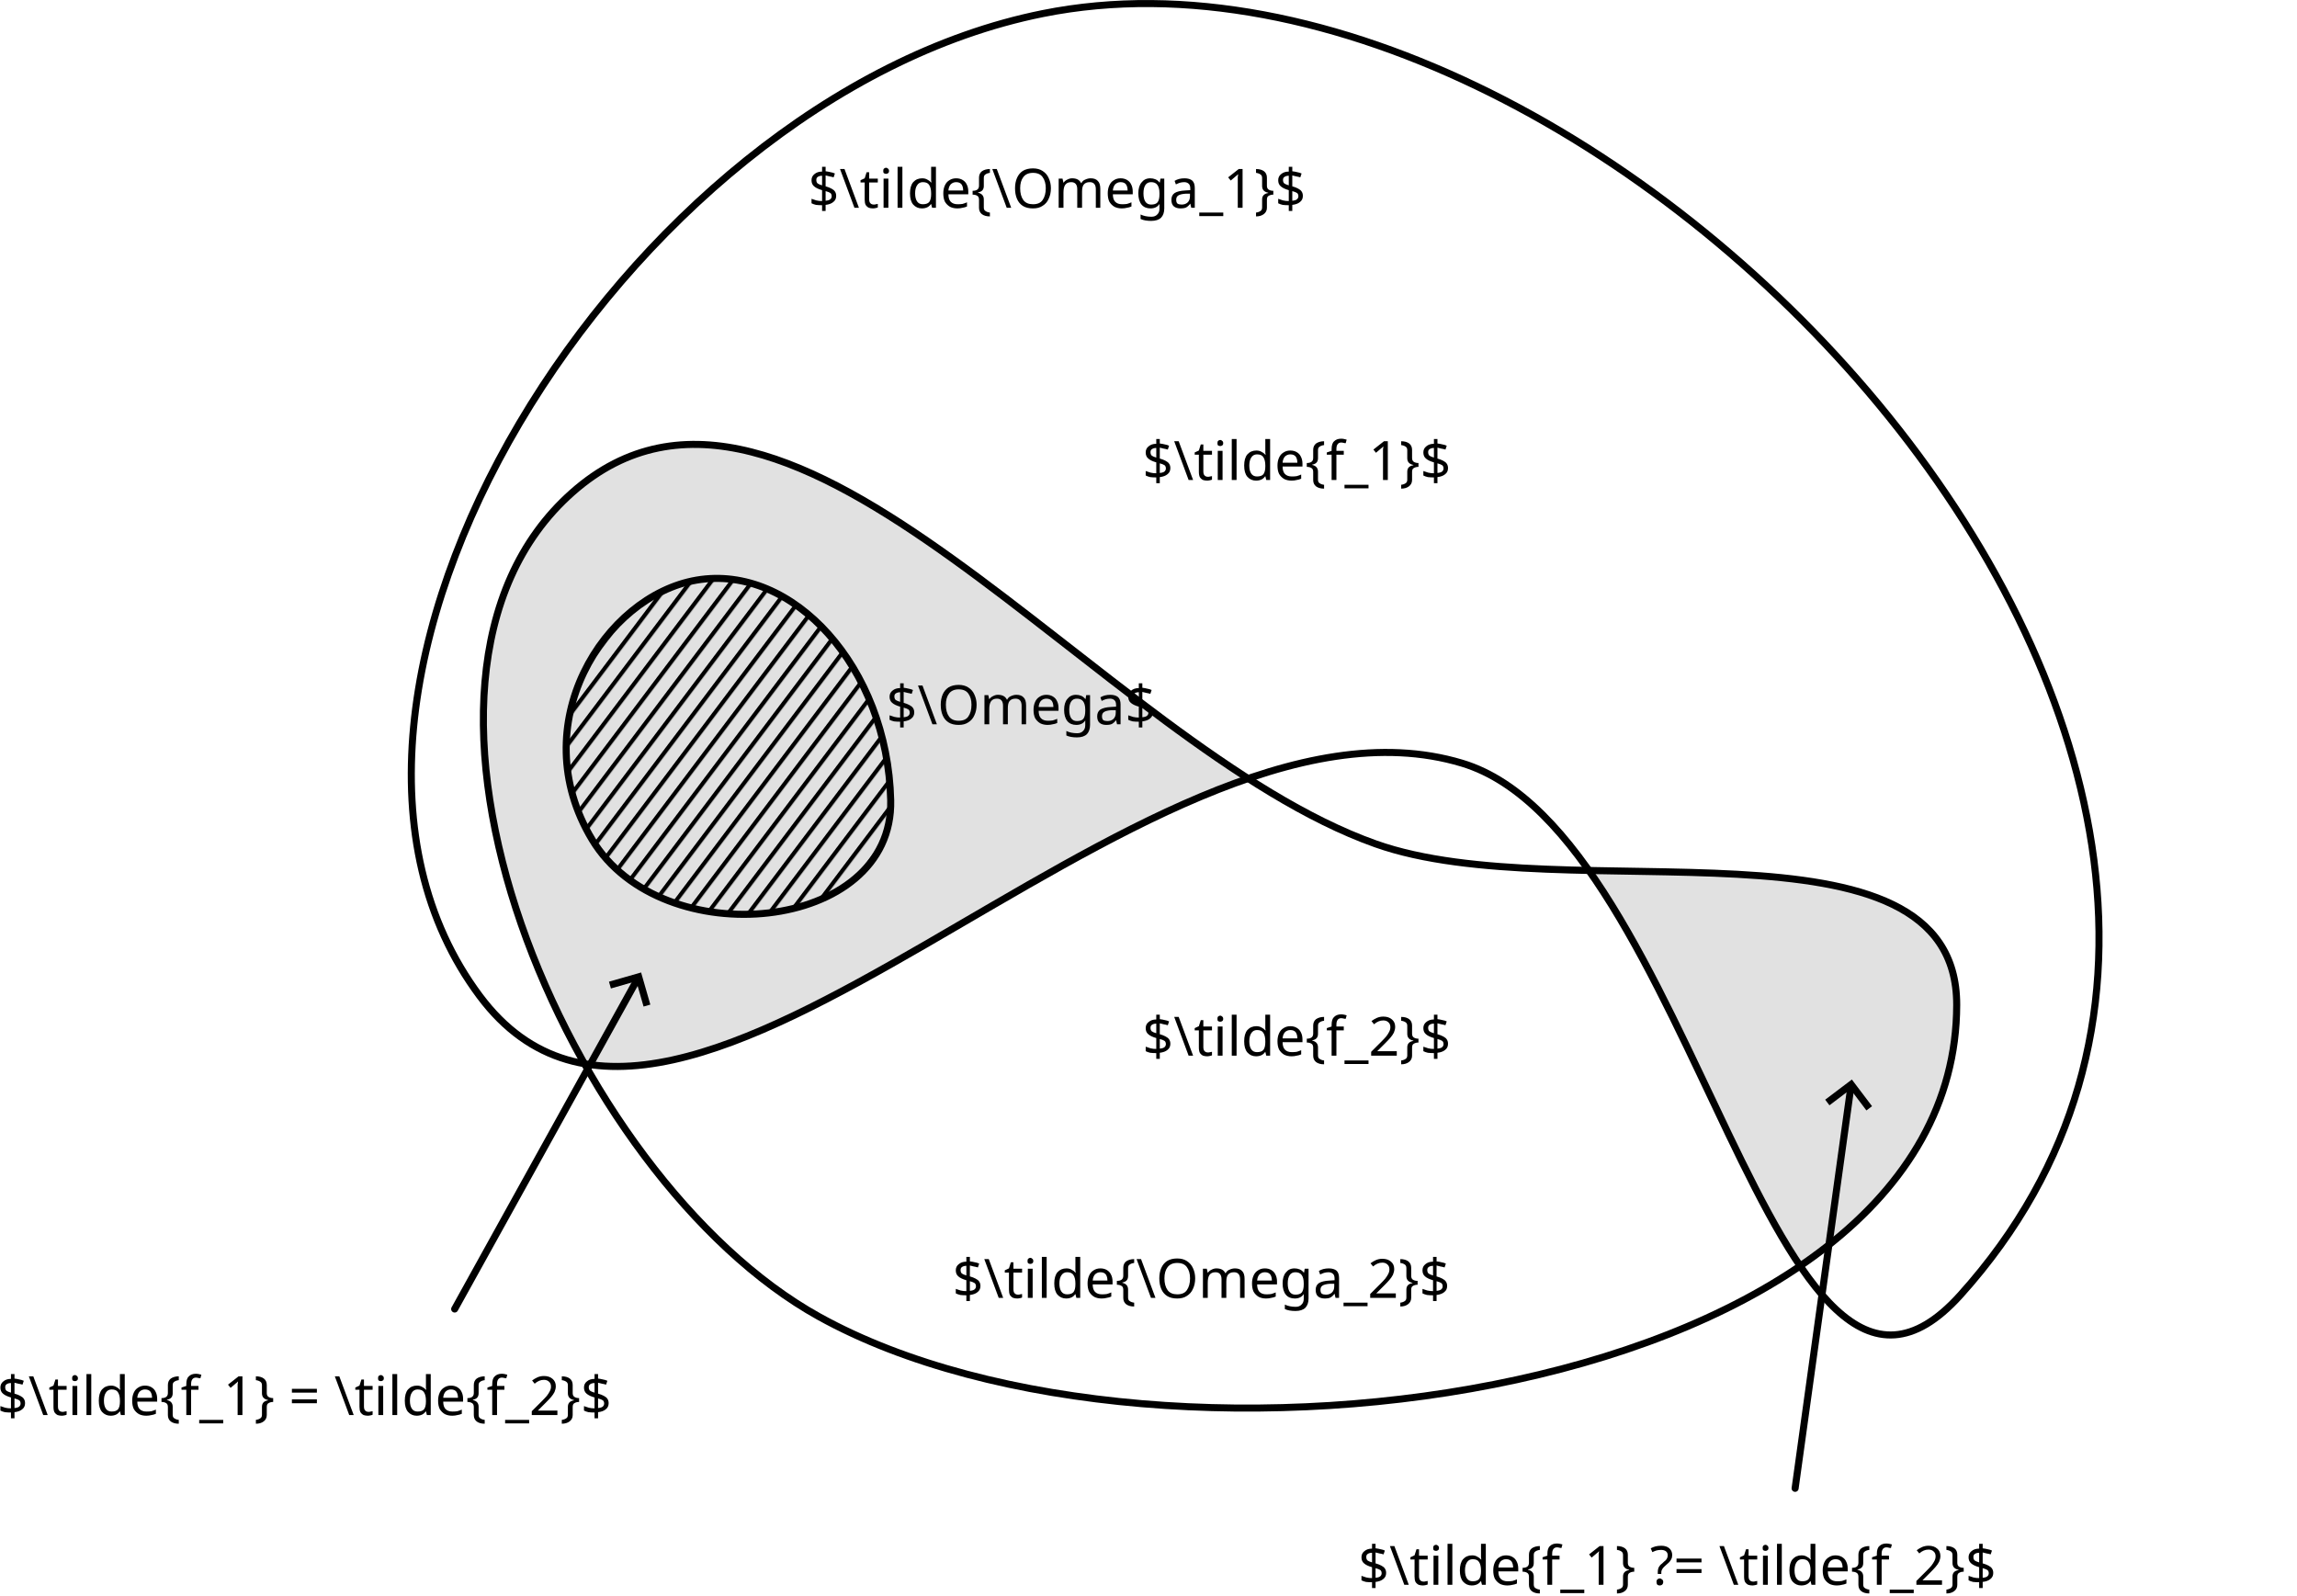
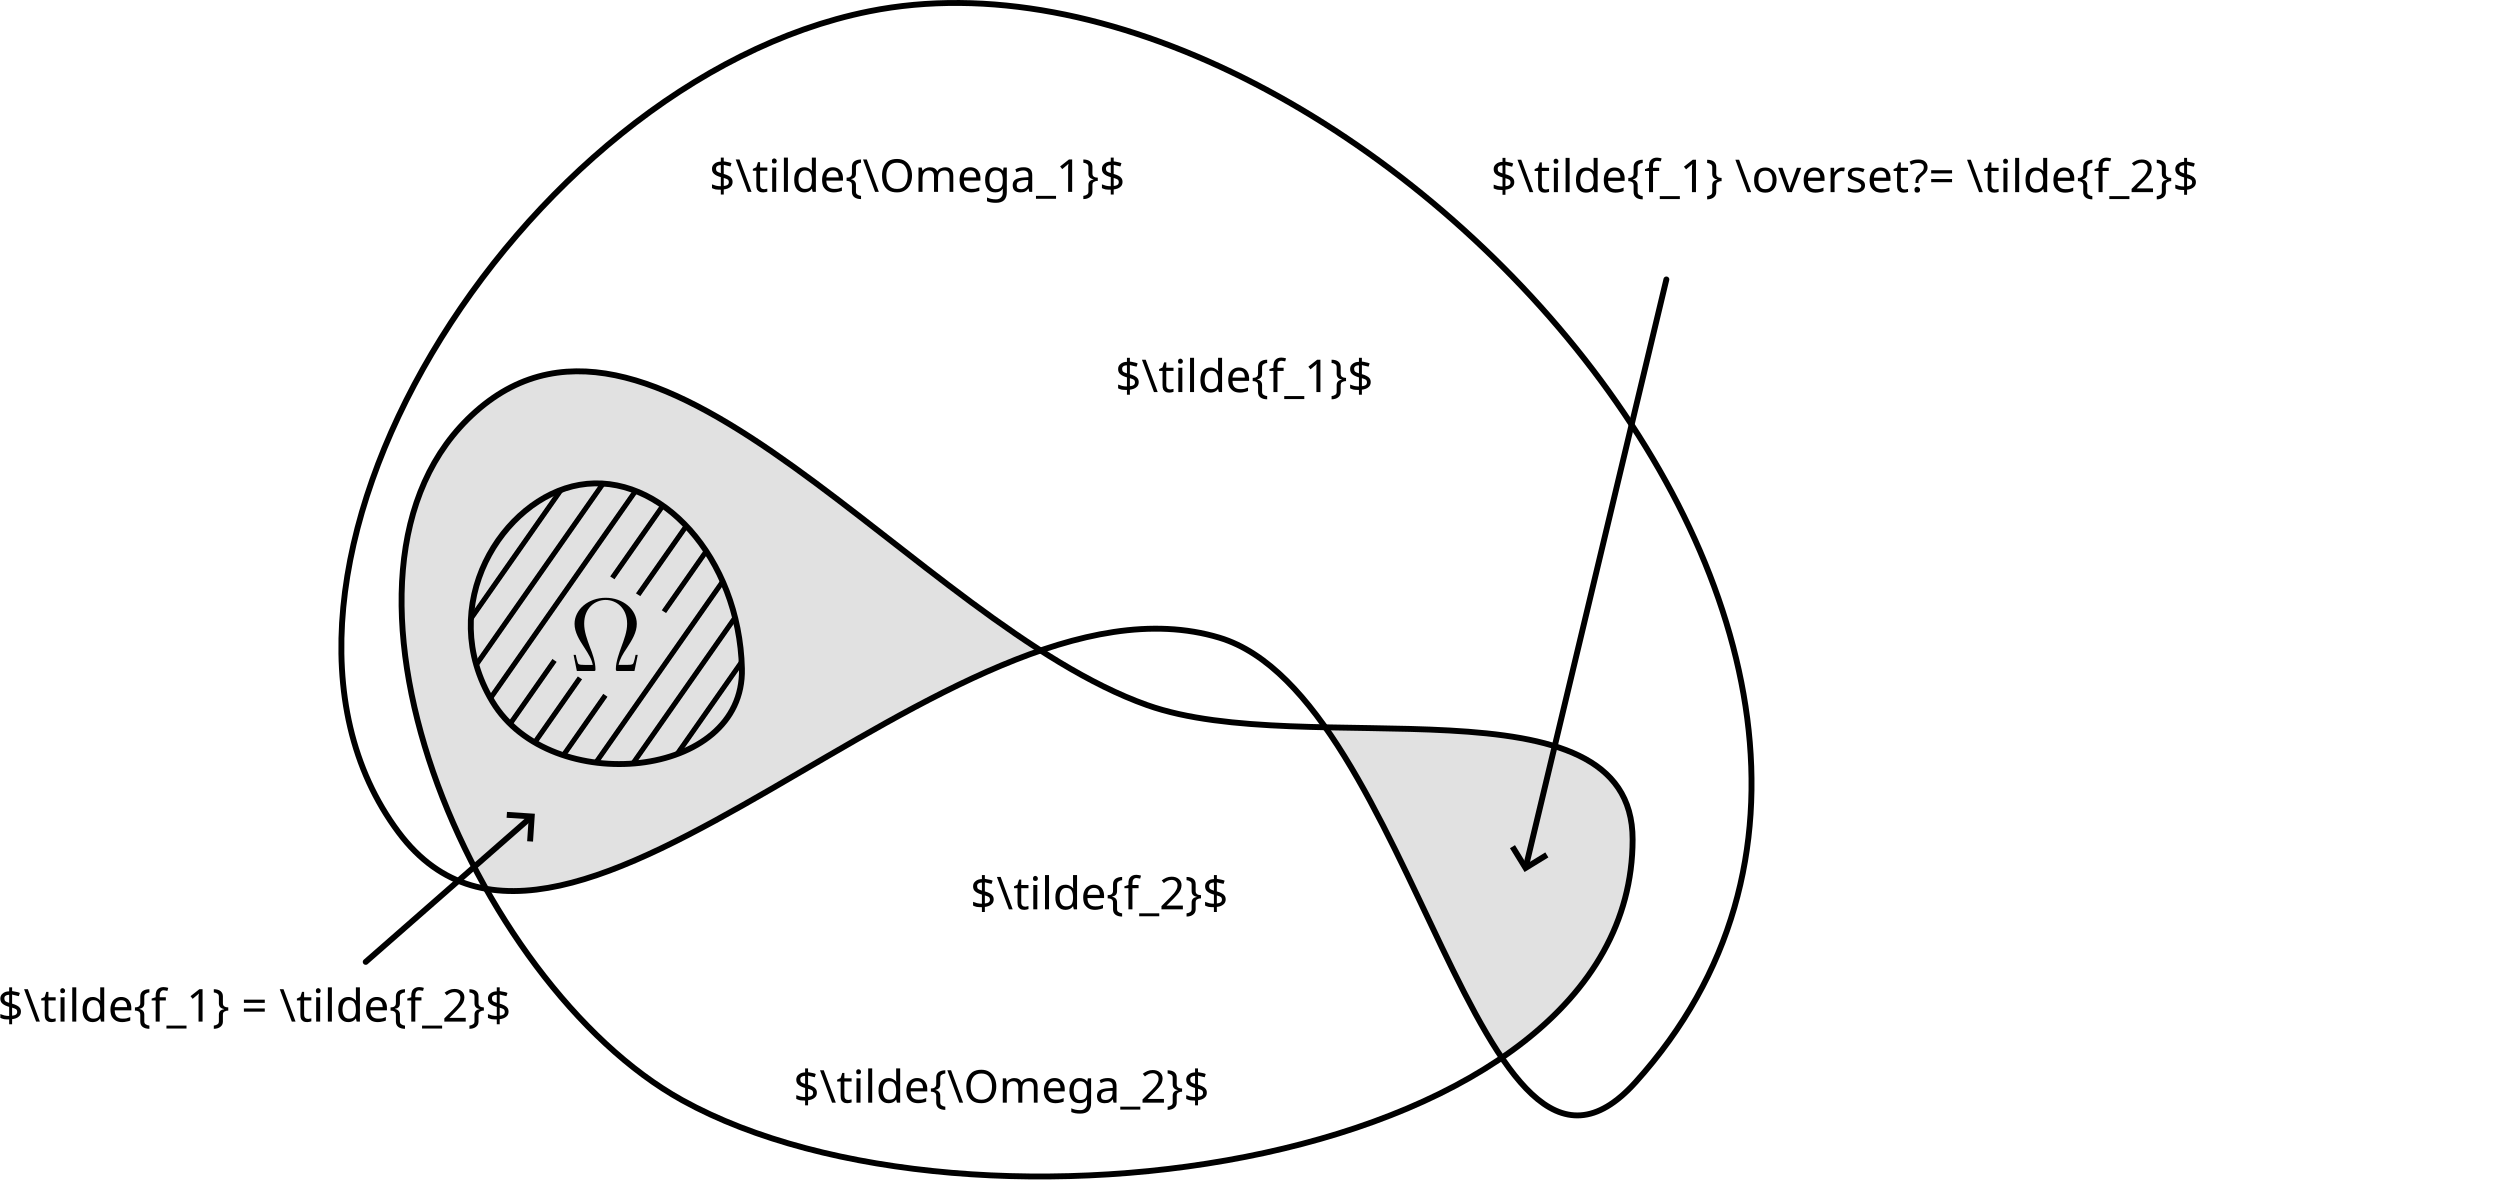
- <svg xmlns="http://www.w3.org/2000/svg" xmlns:xlink="http://www.w3.org/1999/xlink" width="112.07mm" height="77.852mm" version="1.1" viewBox="0 0 112.07 77.852" xml:space="preserve">
+ <svg xmlns="http://www.w3.org/2000/svg" xmlns:xlink="http://www.w3.org/1999/xlink" width="145.98mm" height="68.874mm" version="1.1" viewBox="0 0 145.98 68.874" xml:space="preserve">
  <defs>
+     <pattern id="pattern12" patternTransform="matrix(.24575 .17207 -.17207 .24575 0 0)" preserveAspectRatio="xMidYMid" xlink:href="#Strips1_5" />
+     <pattern id="Strips1_5" width="6" height="1" fill="#000000" patternTransform="translate(0) scale(2)" patternUnits="userSpaceOnUse" preserveAspectRatio="xMidYMid">
+       <rect y="-.5" width="1" height="2" />
+     </pattern>
    <marker id="ArrowWide" overflow="visible" markerHeight="1" markerWidth="1" orient="auto-start-reverse" preserveAspectRatio="xMidYMid" viewBox="0 0 1 1">
      <path transform="rotate(180 .125 0)" d="m3-3-3 3 3 3" fill="none" stroke="context-stroke" />
    </marker>
-     <pattern id="pattern11" patternTransform="matrix(.15973 .12036 -.12036 .15973 19.894 -.00019674)" preserveAspectRatio="xMidYMid" xlink:href="#Strips1_3" />
-     <pattern id="Strips1_3" width="4" height="1" fill="#000000" patternTransform="translate(0) scale(2)" patternUnits="userSpaceOnUse" preserveAspectRatio="xMidYMid">
-       <rect y="-.5" width="1" height="2" />
-     </pattern>
+     <g id="glyph-0-0">
+       <path d="m7.906-1.859h-0.25c-0.062 0.312-0.125 0.609-0.219 0.875-0.062 0.188-0.094 0.281-0.797 0.281h-0.938c0.141-0.672 0.484-1.25 0.984-1.984 0.562-0.875 1.109-1.75 1.109-2.734 0-1.656-1.578-3-3.578-3s-3.578 1.359-3.578 3c0 0.969 0.547 1.844 1.109 2.703 0.5 0.781 0.859 1.344 0.984 2.016h-0.938c-0.703 0-0.734-0.094-0.797-0.281-0.094-0.25-0.156-0.594-0.219-0.875h-0.25l0.375 1.859h1.859c0.266 0 0.281 0 0.281-0.219 0-0.844-0.375-1.891-0.625-2.5-0.344-0.938-0.672-1.812-0.672-2.719 0-1.844 1.281-2.734 2.469-2.734s2.469 0.891 2.469 2.734c0 0.906-0.344 1.797-0.672 2.688-0.203 0.578-0.625 1.672-0.625 2.516 0 0.234 0.031 0.234 0.297 0.234h1.844z" />
+     </g>
+     <clipPath id="clipPath14">
+       <path d="m34.761 32.996-3.404 4.769 4.846 3.324 3.444-4.89z" display="none" fill="#f9a30d" style="paint-order:markers stroke fill" />
+       <path class="powerclip" d="m22.453 23.047h26.178v26.734h-26.178zm12.308 9.948-3.404 4.769 4.846 3.324 3.444-4.89z" fill="#f9a30d" style="paint-order:markers stroke fill" />
+     </clipPath>
  </defs>
-   <path d="m60.897 37.982c-11.702-7.497-23.925-21.97-32.978-13.952-6.757 5.984-4.875 18.16 0.597 27.868 8.466 1.49 20.983-10.006 32.381-13.916z" fill-opacity=".12" style="paint-order:markers stroke fill" />
-   <path d="m27.918 24.031c10.677-9.456 25.763 12.369 39.203 17.142 9.239 3.282 28.36-1.949 28.346 7.856-0.028 19.183-38.725 24.51-55.504 15.21-12.237-6.783-22.519-30.932-12.045-40.208z" fill="none" stroke="#000" stroke-linecap="square" stroke-linejoin="round" stroke-width=".344" style="paint-order:markers stroke fill" />
-   <path d="m23.412 48.602c9.827 13.152 32.204-16.104 47.923-11.367 11.349 3.42 15.173 36.085 24.303 25.957 22.85-25.348-17.198-68.069-44.761-62.529-20.429 4.106-38.489 33.187-27.465 47.94z" fill="none" stroke="#000" stroke-linecap="square" stroke-linejoin="round" stroke-width=".344" style="paint-order:markers stroke fill" />
-   <path d="m33.978 28.304c-4.482 0.773-8.477 7.036-5.086 12.662 3.391 5.625 14.719 4.547 14.565-1.927-0.154-6.473-4.774-11.546-9.479-10.735z" fill="url(#pattern11)" stroke="#000" stroke-linecap="round" stroke-linejoin="round" stroke-width=".344" style="paint-order:markers stroke fill" />
-   <path d="m87.829 61.764c4.655-3.171 7.63-7.422 7.637-12.736 0.01-6.811-9.214-6.366-17.945-6.56 4.053 5.735 7.069 14.523 10.307 19.296z" fill-opacity=".12" style="paint-order:markers stroke fill" />
-   <text x="39.436" y="10.139" fill="#000000" font-family="'MonaspiceNe Nerd Font'" font-size="2.646px" stroke-width=".265" xml:space="preserve">
-     <tspan x="39.436" y="10.139" stroke-width=".265">$\tilde{\Omega_1}$</tspan>
+   <path d="m87.694 61.764c4.655-3.171 7.63-7.422 7.637-12.736 0.01-6.811-9.214-6.366-17.945-6.56 4.053 5.735 7.069 14.523 10.307 19.296z" fill-opacity=".12" style="paint-order:markers stroke fill" />
+   <path d="m60.762 37.982c-11.702-7.497-23.925-21.97-32.978-13.952-6.757 5.984-4.875 18.16 0.597 27.868 8.466 1.49 20.983-10.006 32.381-13.916z" fill-opacity=".12" style="paint-order:markers stroke fill" />
+   <path d="m27.783 24.031c10.677-9.456 25.763 12.369 39.203 17.142 9.239 3.282 28.36-1.949 28.346 7.856-0.028 19.183-38.725 24.51-55.504 15.21-12.237-6.783-22.519-30.932-12.045-40.208z" fill="none" stroke="#000" stroke-linecap="square" stroke-linejoin="round" stroke-width=".344" style="paint-order:markers stroke fill" />
+   <path d="m23.277 48.602c9.827 13.152 32.204-16.104 47.923-11.367 11.349 3.42 15.173 36.085 24.303 25.957 22.85-25.348-17.198-68.069-44.761-62.529-20.429 4.106-38.489 33.187-27.465 47.94z" fill="none" stroke="#000" stroke-linecap="square" stroke-linejoin="round" stroke-width=".344" style="paint-order:markers stroke fill" />
+   <path transform="translate(-.13493 .0060241)" d="m33.978 28.304c-4.482 0.773-8.477 7.036-5.086 12.662 3.391 5.625 14.719 4.547 14.565-1.927-0.154-6.473-4.774-11.546-9.479-10.735z" clip-path="url(#clipPath14)" fill="url(#pattern12)" stroke="#000" stroke-linecap="round" stroke-linejoin="round" stroke-width=".344" style="paint-order:markers stroke fill" />
+   <text x="41.418" y="11.203" fill="#000000" font-family="'MonaspiceNe Nerd Font'" font-size="2.646px" stroke-width=".265" xml:space="preserve">
+     <tspan x="41.418" y="11.203" stroke-width=".265">$\tilde{\Omega_1}$</tspan>
  </text>
-   <text x="55.741" y="23.417" fill="#000000" font-family="'MonaspiceNe Nerd Font'" font-size="2.646px" stroke-width=".265" xml:space="preserve">
-     <tspan x="55.741" y="23.417" stroke-width=".265">$\tilde{f_1}$</tspan>
+   <text x="65.131" y="22.894" fill="#000000" font-family="'MonaspiceNe Nerd Font'" font-size="2.646px" stroke-width=".265" xml:space="preserve">
+     <tspan x="65.131" y="22.894" stroke-width=".265">$\tilde{f_1}$</tspan>
  </text>
-   <text x="55.741" y="51.503" fill="#000000" font-family="'MonaspiceNe Nerd Font'" font-size="2.646px" stroke-width=".265" xml:space="preserve">
-     <tspan x="55.741" y="51.503" stroke-width=".265">$\tilde{f_2}$</tspan>
+   <text x="56.665" y="53.097" fill="#000000" font-family="'MonaspiceNe Nerd Font'" font-size="2.646px" stroke-width=".265" xml:space="preserve">
+     <tspan x="56.665" y="53.097" stroke-width=".265">$\tilde{f_2}$</tspan>
  </text>
-   <text x="46.475" y="63.322" fill="#000000" font-family="'MonaspiceNe Nerd Font'" font-size="2.646px" stroke-width=".265" xml:space="preserve">
-     <tspan x="46.475" y="63.322" stroke-width=".265">$\tilde{\Omega_2}$</tspan>
+   <text x="46.34" y="64.387" fill="#000000" font-family="'MonaspiceNe Nerd Font'" font-size="2.646px" stroke-width=".265" xml:space="preserve">
+     <tspan x="46.34" y="64.387" stroke-width=".265">$\tilde{\Omega_2}$</tspan>
  </text>
-   <text x="43.245" y="35.335" fill="#000000" font-family="'MonaspiceNe Nerd Font'" font-size="2.646px" stroke-width=".265" xml:space="preserve">
-     <tspan x="43.245" y="35.335" stroke-width=".265">$\Omega$</tspan>
+   <path d="m21.355 56.167 9.629-8.434" marker-end="url(#ArrowWide)" stroke="#000" stroke-linecap="round" stroke-linejoin="round" stroke-width=".344" style="paint-order:markers stroke fill" />
+   <text x="-0.135" y="59.654" fill="#000000" font-family="'MonaspiceNe Nerd Font'" font-size="2.646px" stroke-width=".265" xml:space="preserve">
+     <tspan x="-0.135" y="59.654" stroke-width=".265">$\tilde{f_1} = \tilde{f_2}$</tspan>
  </text>
-   <path d="m22.183 63.865 8.937-16.132" marker-end="url(#ArrowWide)" stroke="#000" stroke-linecap="round" stroke-linejoin="round" stroke-width=".344" style="paint-order:markers stroke fill" />
-   <text x="-0.135" y="69.04" fill="#000000" font-family="'MonaspiceNe Nerd Font'" font-size="2.646px" stroke-width=".265" xml:space="preserve">
-     <tspan x="-0.135" y="69.04" stroke-width=".265">$\tilde{f_1} = \tilde{f_2}$</tspan>
+   <text x="87.062" y="11.218" fill="#000000" font-family="'MonaspiceNe Nerd Font'" font-size="2.646px" stroke-width=".265" xml:space="preserve">
+     <tspan x="87.062" y="11.218" stroke-width=".265">$\tilde{f_1} \overset?= \tilde{f_2}$</tspan>
  </text>
-   <text x="66.269" y="77.323" fill="#000000" font-family="'MonaspiceNe Nerd Font'" font-size="2.646px" stroke-width=".265" xml:space="preserve">
-     <tspan x="66.269" y="77.323" stroke-width=".265">$\tilde{f_1} ?= \tilde{f_2}$</tspan>
-   </text>
-   <path d="m87.583 72.613 2.724-19.619" marker-end="url(#ArrowWide)" stroke="#000" stroke-linecap="round" stroke-linejoin="round" stroke-width=".344" style="paint-order:markers stroke fill" />
+   <path d="m97.303 16.318-8.203 34.281" marker-end="url(#ArrowWide)" stroke="#000" stroke-linecap="round" stroke-linejoin="round" stroke-width=".344" style="paint-order:markers stroke fill" />
+   <use transform="matrix(.5078 0 0 .5078 27.154 28.962)" x="11.955" y="20.125" fill="#000000" xlink:href="#glyph-0-0" />
</svg>
